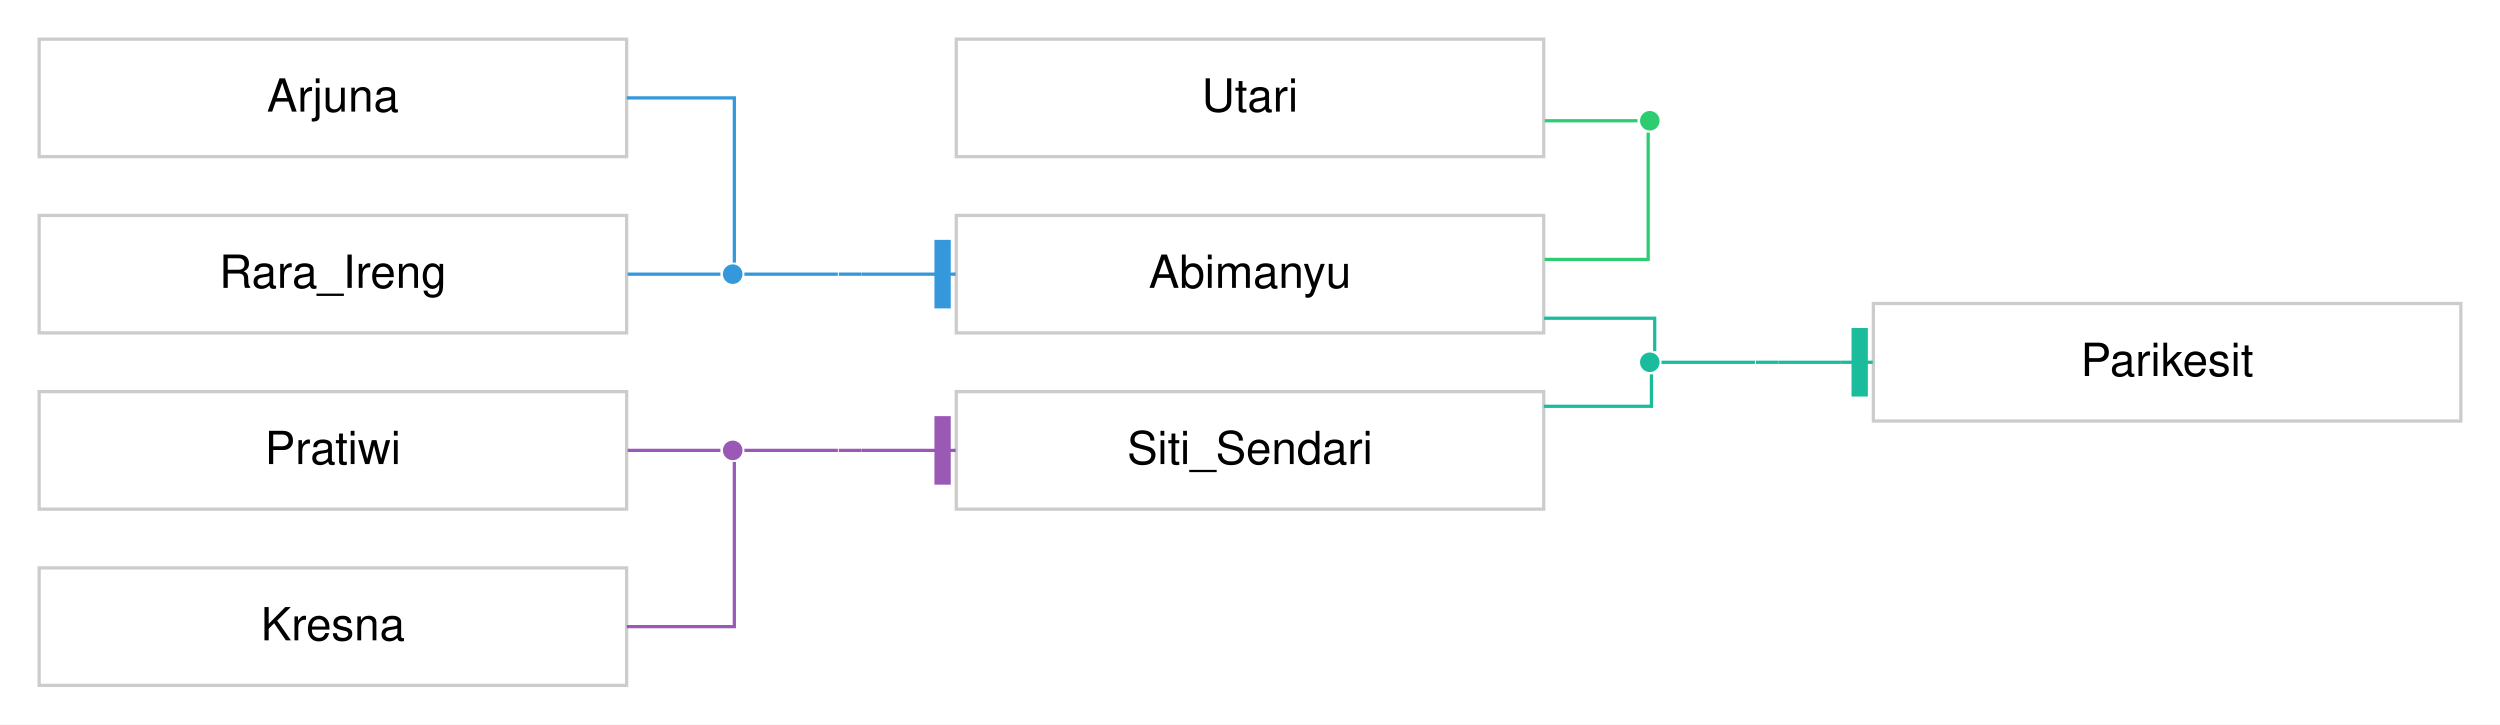
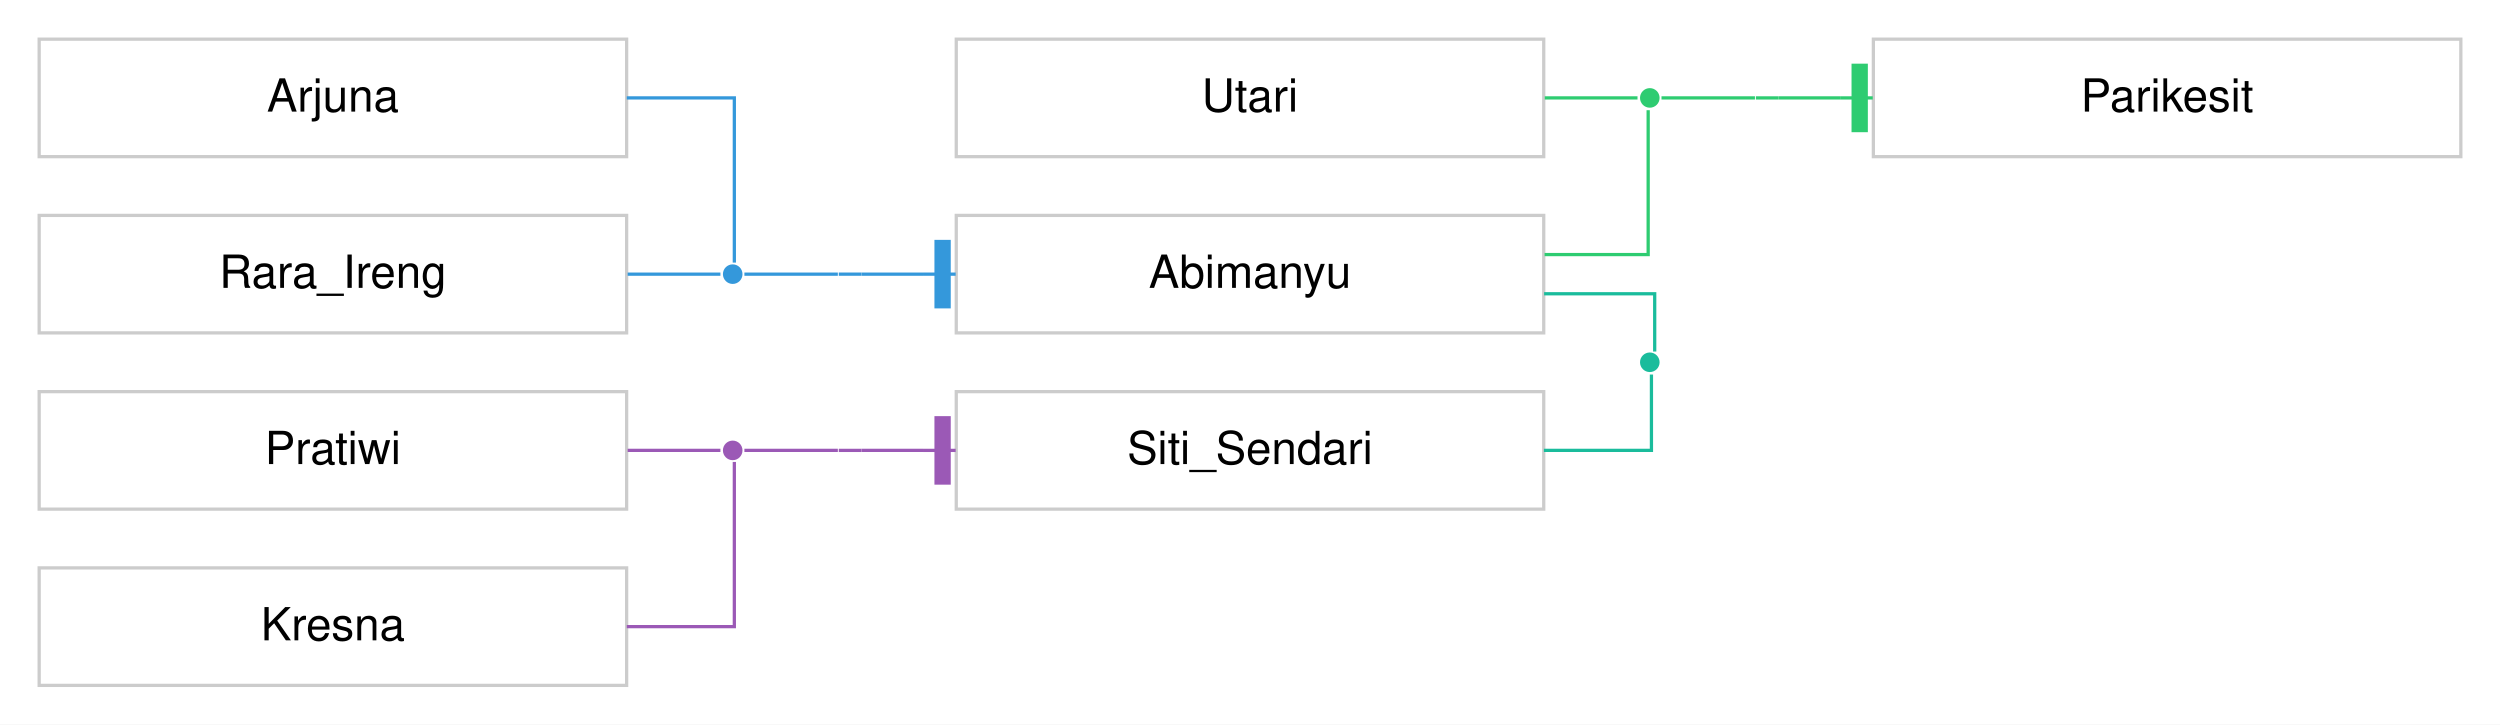
<svg xmlns="http://www.w3.org/2000/svg" width="766pt" height="222pt" viewBox="0.00 0.00 766.00 222.00">
  <g id="graph0" class="graph" transform="scale(1 1) rotate(0) translate(4 218)">
    <polygon fill="white" stroke="none" points="-4,4 -4,-218 762,-218 762,4 -4,4" />
    <g id="clust1" class="cluster" />
-     <g id="clust4" class="cluster" />
+     <g id="clust3" class="cluster" />
    <g id="clust6" class="cluster" />
    <g id="clust9" class="cluster" />
    <g id="node1" class="node">
      <ellipse fill="#1abc9c" stroke="white" cx="501.5" cy="-107" rx="3.5" ry="3.5" />
-     </g>
-     <g id="node4" class="node">
-       <polygon fill="#1abc9c" stroke="#cccccc" stroke-width="0" points="541,-107.5 534,-107.5 534,-106.5 541,-106.5 541,-107.5" />
-     </g>
-     <g id="edge3" class="edge">
-       <path fill="none" stroke="#1abc9c" d="M505.083,-107C511.913,-107 526.732,-107 533.715,-107" />
    </g>
    <g id="node2" class="node">
      <polygon fill="white" stroke="#cccccc" points="469,-152 289,-152 289,-116 469,-116 469,-152" />
      <text text-anchor="middle" x="379" y="-129.8" font-family="Helvetica, Arial, sans-serif" font-size="14.00">Abimanyu</text>
    </g>
    <g id="edge1" class="edge">
-       <path fill="none" stroke="#1abc9c" d="M469.116,-120.5C488.348,-120.5 503,-120.5 503,-120.5 503,-120.5 503,-114.406 503,-110.407" />
+       <path fill="none" stroke="#1abc9c" d="M469.116,-128C488.348,-128 503,-128 503,-128 503,-128 503,-116.188 503,-110.281" />
    </g>
-     <g id="node6" class="node">
-       <ellipse fill="#2ecc71" stroke="white" cx="501.5" cy="-181" rx="3.5" ry="3.5" />
+     <g id="node4" class="node">
+       <ellipse fill="#2ecc71" stroke="white" cx="501.5" cy="-188" rx="3.5" ry="3.5" />
    </g>
-     <g id="edge5" class="edge">
-       <path fill="none" stroke="#2ecc71" d="M469.264,-138.5C487.391,-138.5 501,-138.5 501,-138.5 501,-138.5 501,-167.099 501,-177.376" />
+     <g id="edge3" class="edge">
+       <path fill="none" stroke="#2ecc71" d="M469.264,-140C487.391,-140 501,-140 501,-140 501,-140 501,-172.918 501,-184.234" />
    </g>
    <g id="node3" class="node">
      <polygon fill="white" stroke="#cccccc" points="469,-98 289,-98 289,-62 469,-62 469,-98" />
      <text text-anchor="middle" x="379" y="-75.8" font-family="Helvetica, Arial, sans-serif" font-size="14.00">Siti_Sendari</text>
    </g>
    <g id="edge2" class="edge">
-       <path fill="none" stroke="#1abc9c" d="M469.038,-93.5C487.794,-93.5 502,-93.5 502,-93.5 502,-93.5 502,-99.314 502,-103.311" />
+       <path fill="none" stroke="#1abc9c" d="M469.038,-80C487.794,-80 502,-80 502,-80 502,-80 502,-95.827 502,-103.246" />
+     </g>
+     <g id="node6" class="node">
+       <polygon fill="#2ecc71" stroke="#cccccc" stroke-width="0" points="541,-188.5 534,-188.5 534,-187.5 541,-187.5 541,-188.5" />
+     </g>
+     <g id="edge5" class="edge">
+       <path fill="none" stroke="#2ecc71" d="M505.083,-188C511.913,-188 526.732,-188 533.715,-188" />
    </g>
    <g id="node5" class="node">
-       <polygon fill="white" stroke="#cccccc" points="750,-125 570,-125 570,-89 750,-89 750,-125" />
-       <text text-anchor="middle" x="660" y="-102.8" font-family="Helvetica, Arial, sans-serif" font-size="14.00">Parikesit</text>
-     </g>
-     <g id="edge4" class="edge">
-       <path fill="none" stroke="#1abc9c" d="M541.034,-107C541.034,-107 559.811,-107 559.811,-107" />
-       <polygon fill="#1abc9c" stroke="#1abc9c" points="567.81,-97 567.811,-117 563.811,-117 563.81,-97 567.81,-97" />
-       <polyline fill="none" stroke="#1abc9c" points="569.811,-107 559.811,-107 " />
-     </g>
-     <g id="node7" class="node">
      <polygon fill="white" stroke="#cccccc" points="469,-206 289,-206 289,-170 469,-170 469,-206" />
      <text text-anchor="middle" x="379" y="-183.8" font-family="Helvetica, Arial, sans-serif" font-size="14.00">Utari</text>
    </g>
+     <g id="edge4" class="edge">
+       <path fill="none" stroke="#2ecc71" d="M469.315,-188C481.938,-188 492.417,-188 497.733,-188" />
+     </g>
+     <g id="node7" class="node">
+       <polygon fill="white" stroke="#cccccc" points="750,-206 570,-206 570,-170 750,-170 750,-206" />
+       <text text-anchor="middle" x="660" y="-183.8" font-family="Helvetica, Arial, sans-serif" font-size="14.00">Parikesit</text>
+     </g>
    <g id="edge6" class="edge">
-       <path fill="none" stroke="#2ecc71" d="M469.315,-181C481.938,-181 492.417,-181 497.733,-181" />
+       <path fill="none" stroke="#2ecc71" d="M541.034,-188C541.034,-188 559.811,-188 559.811,-188" />
+       <polygon fill="#2ecc71" stroke="#2ecc71" points="567.81,-178 567.811,-198 563.811,-198 563.81,-178 567.81,-178" />
+       <polyline fill="none" stroke="#2ecc71" points="569.811,-188 559.811,-188 " />
    </g>
    <g id="node8" class="node">
      <ellipse fill="#3498db" stroke="white" cx="220.5" cy="-134" rx="3.5" ry="3.5" />
    </g>
    <g id="node11" class="node">
      <polygon fill="#3498db" stroke="#cccccc" stroke-width="0" points="260,-134.5 253,-134.5 253,-133.5 260,-133.5 260,-134.5" />
    </g>
    <g id="edge9" class="edge">
      <path fill="none" stroke="#3498db" d="M224.083,-134C230.913,-134 245.732,-134 252.715,-134" />
    </g>
    <g id="node9" class="node">
      <polygon fill="white" stroke="#cccccc" points="188,-206 8,-206 8,-170 188,-170 188,-206" />
      <text text-anchor="middle" x="98" y="-183.8" font-family="Helvetica, Arial, sans-serif" font-size="14.00">Arjuna</text>
    </g>
    <g id="edge7" class="edge">
      <path fill="none" stroke="#3498db" d="M188.038,-188C206.794,-188 221,-188 221,-188 221,-188 221,-149.557 221,-137.543" />
    </g>
    <g id="node10" class="node">
      <polygon fill="white" stroke="#cccccc" points="188,-152 8,-152 8,-116 188,-116 188,-152" />
      <text text-anchor="middle" x="98" y="-129.8" font-family="Helvetica, Arial, sans-serif" font-size="14.00">Rara_Ireng</text>
    </g>
    <g id="edge8" class="edge">
      <path fill="none" stroke="#3498db" d="M188.315,-134C200.938,-134 211.417,-134 216.733,-134" />
    </g>
    <g id="edge10" class="edge">
      <path fill="none" stroke="#3498db" d="M260.034,-134C260.034,-134 278.811,-134 278.811,-134" />
      <polygon fill="#3498db" stroke="#3498db" points="286.81,-124 286.811,-144 282.811,-144 282.81,-124 286.81,-124" />
      <polyline fill="none" stroke="#3498db" points="288.811,-134 278.811,-134 " />
    </g>
    <g id="node12" class="node">
      <ellipse fill="#9b59b6" stroke="white" cx="220.5" cy="-80" rx="3.5" ry="3.5" />
    </g>
    <g id="node15" class="node">
      <polygon fill="#9b59b6" stroke="#cccccc" stroke-width="0" points="260,-80.5 253,-80.5 253,-79.5 260,-79.5 260,-80.5" />
    </g>
    <g id="edge13" class="edge">
      <path fill="none" stroke="#9b59b6" d="M224.083,-80C230.913,-80 245.732,-80 252.715,-80" />
    </g>
    <g id="node13" class="node">
      <polygon fill="white" stroke="#cccccc" points="188,-98 8,-98 8,-62 188,-62 188,-98" />
      <text text-anchor="middle" x="98" y="-75.8" font-family="Helvetica, Arial, sans-serif" font-size="14.00">Pratiwi</text>
    </g>
    <g id="edge11" class="edge">
      <path fill="none" stroke="#9b59b6" d="M188.315,-80C200.938,-80 211.417,-80 216.733,-80" />
    </g>
    <g id="node14" class="node">
      <polygon fill="white" stroke="#cccccc" points="188,-44 8,-44 8,-8 188,-8 188,-44" />
      <text text-anchor="middle" x="98" y="-21.8" font-family="Helvetica, Arial, sans-serif" font-size="14.00">Kresna</text>
    </g>
    <g id="edge12" class="edge">
      <path fill="none" stroke="#9b59b6" d="M188.038,-26C206.794,-26 221,-26 221,-26 221,-26 221,-64.443 221,-76.457" />
    </g>
    <g id="edge14" class="edge">
      <path fill="none" stroke="#9b59b6" d="M260.034,-80C260.034,-80 278.811,-80 278.811,-80" />
      <polygon fill="#9b59b6" stroke="#9b59b6" points="286.81,-70 286.811,-90 282.811,-90 282.81,-70 286.81,-70" />
      <polyline fill="none" stroke="#9b59b6" points="288.811,-80 278.811,-80 " />
    </g>
  </g>
</svg>
